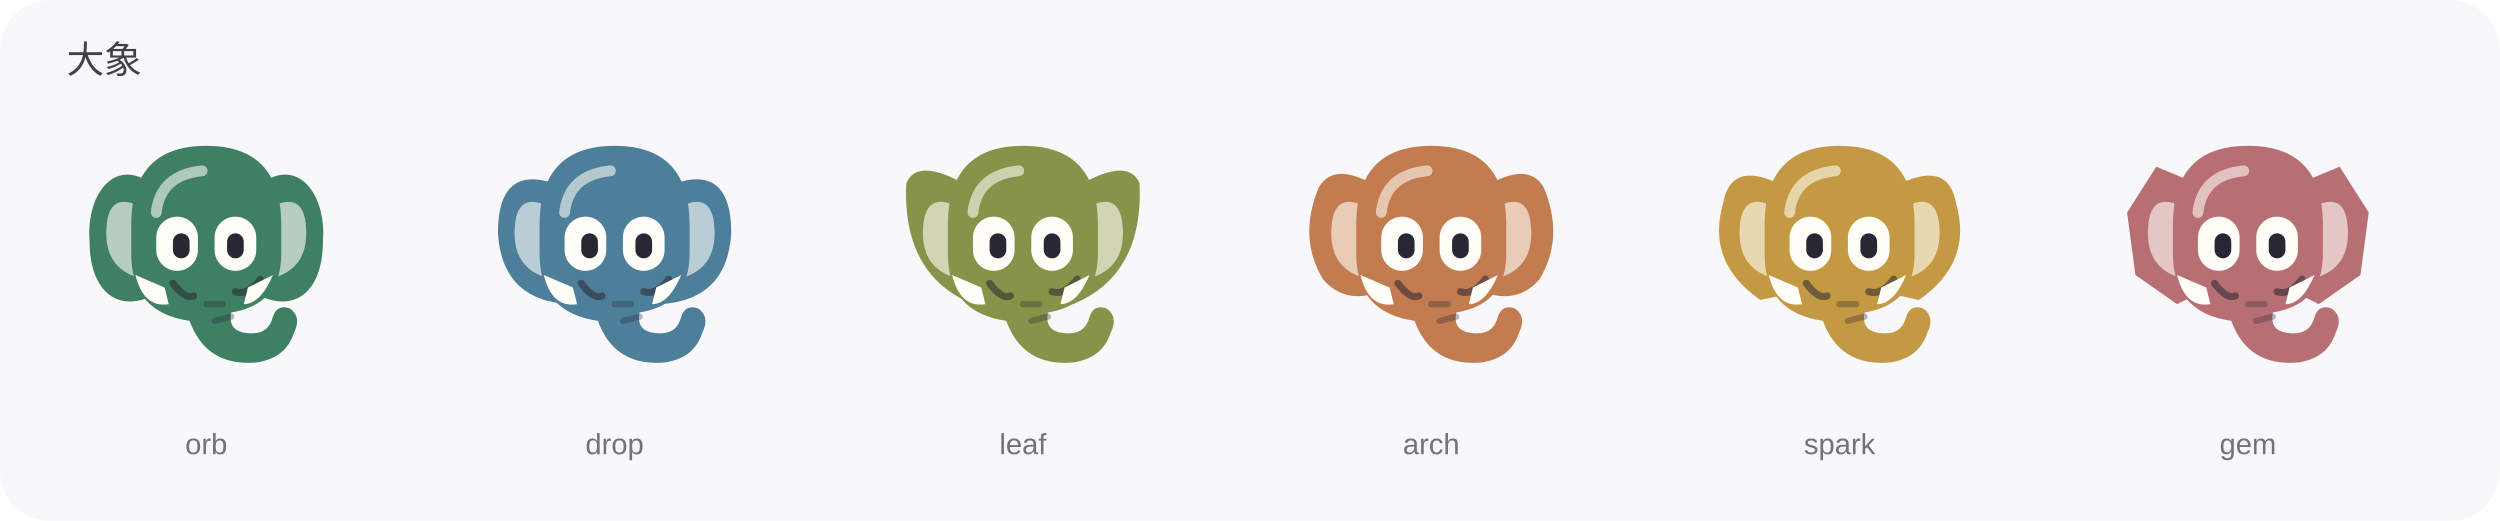
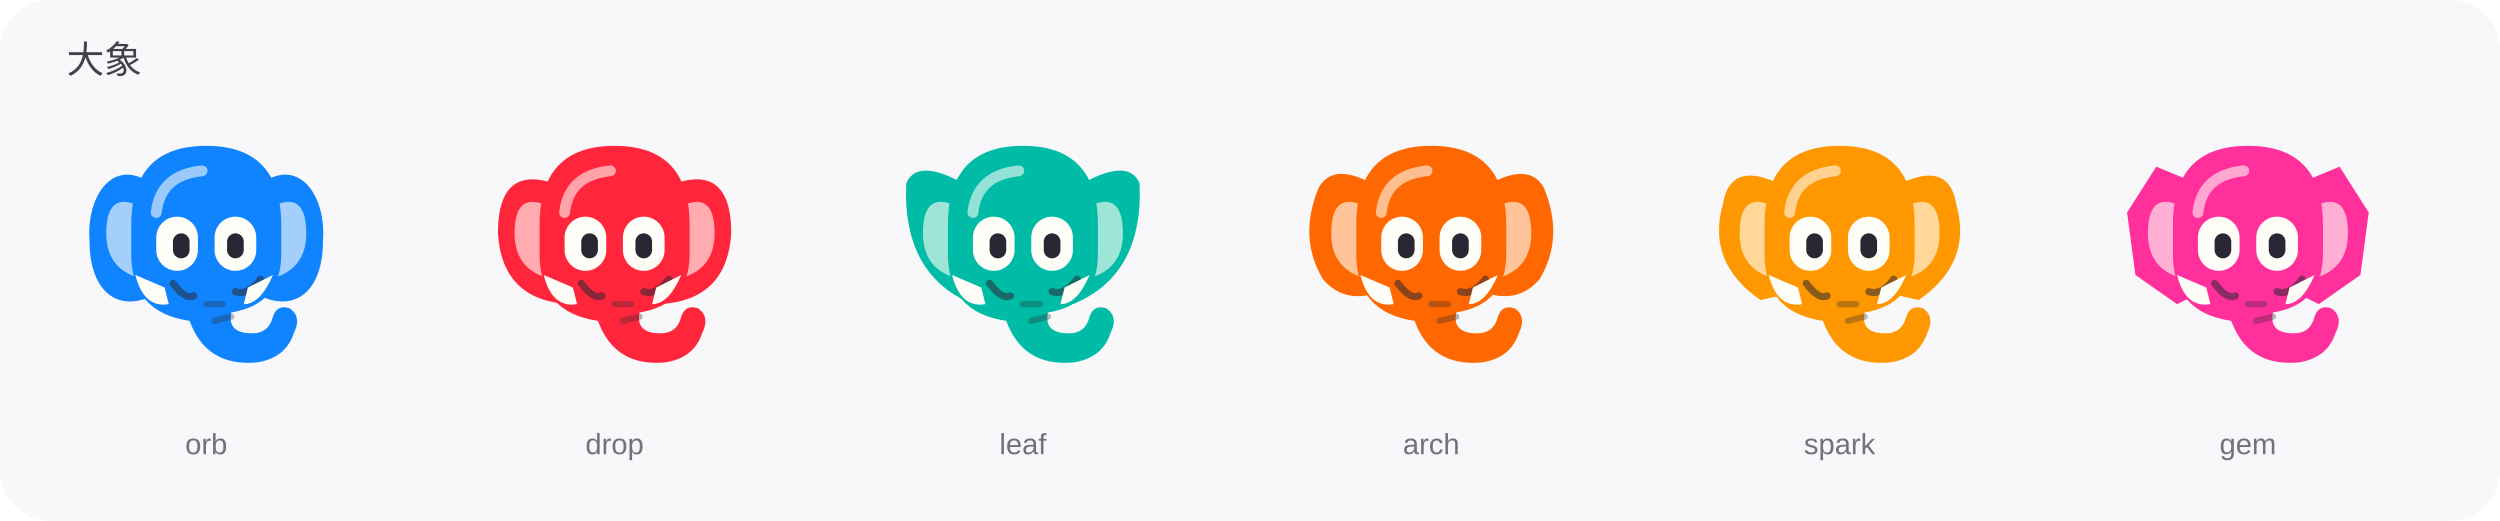
<svg xmlns="http://www.w3.org/2000/svg" width="1200" height="250" viewBox="0 0 1200 250">
  <rect width="1200" height="250" rx="24" fill="#f8f8fa" />
  <text x="32" y="35" fill="#41404b" font-family="Arial,PingFang SC,sans-serif" font-size="18">大象</text>
  <g transform="translate(35 54) scale(2)">
-     <path d="M21 19C11 9 3 19 4 31C4 43 11 49 21 43M43 19C53 9 61 19 60 31C60 43 53 49 43 43" fill="#3F7F64" />
+     <path d="M21 19C11 9 3 19 4 31C4 43 11 49 21 43M43 19C53 9 61 19 60 31C60 43 53 49 43 43" fill="#1084FE" />
    <path d="M17 23Q8 18 8 29Q8 38 17 40M47 23Q56 18 56 29Q56 38 47 40" fill="#fffdf7" opacity=".62" />
-     <path d="M32 8Q50 8 50 27V34Q50 46 38 48Q37 53 43 53Q47 53 48 49Q49 46 52 47Q55 49 53 53Q51 59 44 60Q32 61 28 50Q14 48 14 34V27Q14 8 32 8Z" fill="#3F7F64" />
+     <path d="M32 8Q50 8 50 27V34Q50 46 38 48Q37 53 43 53Q47 53 48 49Q49 46 52 47Q55 49 53 53Q51 59 44 60Q32 61 28 50Q14 48 14 34V27Q14 8 32 8Z" fill="#1084FE" />
    <path d="M20 24Q21 15 31 14" fill="none" stroke="#fffdf7" stroke-opacity=".58" stroke-width="2.6" stroke-linecap="round" />
    <g class="avatar-eyes" fill="#fffdf7">
      <rect x="20" y="25" width="10" height="13" rx="5" />
      <rect x="34" y="25" width="10" height="13" rx="5" />
      <rect x="24" y="29" width="4" height="6" rx="2" fill="#292733" />
      <rect x="37" y="29" width="4" height="6" rx="2" fill="#292733" />
    </g>
    <path d="M24 41Q27 45 29 44M39 43Q42 44 45 40" fill="none" stroke="#292733" opacity=".55" stroke-width="1.7" stroke-linecap="round" />
    <path d="M32 46L36 46M34 50L38 49" fill="none" stroke="#292733" opacity=".32" stroke-width="1.5" stroke-linecap="round" />
    <path d="M15 39Q17 47 23 46L22 42Z M48 39Q45 46 41 46L42 42Z" fill="#fffdf7" />
  </g>
  <text x="99" y="218" text-anchor="middle" fill="#72717c" font-family="Arial,sans-serif" font-size="14">orb</text>
  <g transform="translate(231 54) scale(2)">
-     <path d="M20 18Q4 11 4 29Q5 45 21 46M44 18Q60 11 60 29Q59 45 43 46" fill="#4D7F9A" />
+     <path d="M20 18Q4 11 4 29Q5 45 21 46M44 18Q60 11 60 29Q59 45 43 46" fill="#FF263C" />
    <path d="M17 23Q8 18 8 29Q8 38 17 40M47 23Q56 18 56 29Q56 38 47 40" fill="#fffdf7" opacity=".62" />
-     <path d="M32 8Q50 8 50 27V34Q50 46 38 48Q37 53 43 53Q47 53 48 49Q49 46 52 47Q55 49 53 53Q51 59 44 60Q32 61 28 50Q14 48 14 34V27Q14 8 32 8Z" fill="#4D7F9A" />
+     <path d="M32 8Q50 8 50 27V34Q50 46 38 48Q37 53 43 53Q47 53 48 49Q49 46 52 47Q55 49 53 53Q51 59 44 60Q32 61 28 50Q14 48 14 34V27Q14 8 32 8Z" fill="#FF263C" />
    <path d="M20 24Q21 15 31 14" fill="none" stroke="#fffdf7" stroke-opacity=".58" stroke-width="2.6" stroke-linecap="round" />
    <g class="avatar-eyes" fill="#fffdf7">
      <rect x="20" y="25" width="10" height="13" rx="5" />
      <rect x="34" y="25" width="10" height="13" rx="5" />
      <rect x="24" y="29" width="4" height="6" rx="2" fill="#292733" />
      <rect x="37" y="29" width="4" height="6" rx="2" fill="#292733" />
    </g>
    <path d="M24 41Q27 45 29 44M39 43Q42 44 45 40" fill="none" stroke="#292733" opacity=".55" stroke-width="1.7" stroke-linecap="round" />
    <path d="M32 46L36 46M34 50L38 49" fill="none" stroke="#292733" opacity=".32" stroke-width="1.5" stroke-linecap="round" />
    <path d="M15 39Q17 47 23 46L22 42Z M48 39Q45 46 41 46L42 42Z" fill="#fffdf7" />
  </g>
  <text x="295" y="218" text-anchor="middle" fill="#72717c" font-family="Arial,sans-serif" font-size="14">drop</text>
  <g transform="translate(427 54) scale(2)">
-     <path d="M21 19Q7 10 4 17Q3 39 20 46M43 19Q57 10 60 17Q61 39 44 46" fill="#879348" />
+     <path d="M21 19Q7 10 4 17Q3 39 20 46M43 19Q57 10 60 17Q61 39 44 46" fill="#00BCA6" />
    <path d="M17 23Q8 18 8 29Q8 38 17 40M47 23Q56 18 56 29Q56 38 47 40" fill="#fffdf7" opacity=".62" />
-     <path d="M32 8Q50 8 50 27V34Q50 46 38 48Q37 53 43 53Q47 53 48 49Q49 46 52 47Q55 49 53 53Q51 59 44 60Q32 61 28 50Q14 48 14 34V27Q14 8 32 8Z" fill="#879348" />
+     <path d="M32 8Q50 8 50 27V34Q50 46 38 48Q37 53 43 53Q47 53 48 49Q49 46 52 47Q55 49 53 53Q51 59 44 60Q32 61 28 50Q14 48 14 34V27Q14 8 32 8Z" fill="#00BCA6" />
    <path d="M20 24Q21 15 31 14" fill="none" stroke="#fffdf7" stroke-opacity=".58" stroke-width="2.6" stroke-linecap="round" />
    <g class="avatar-eyes" fill="#fffdf7">
      <rect x="20" y="25" width="10" height="13" rx="5" />
      <rect x="34" y="25" width="10" height="13" rx="5" />
      <rect x="24" y="29" width="4" height="6" rx="2" fill="#292733" />
      <rect x="37" y="29" width="4" height="6" rx="2" fill="#292733" />
    </g>
    <path d="M24 41Q27 45 29 44M39 43Q42 44 45 40" fill="none" stroke="#292733" opacity=".55" stroke-width="1.7" stroke-linecap="round" />
    <path d="M32 46L36 46M34 50L38 49" fill="none" stroke="#292733" opacity=".32" stroke-width="1.5" stroke-linecap="round" />
    <path d="M15 39Q17 47 23 46L22 42Z M48 39Q45 46 41 46L42 42Z" fill="#fffdf7" />
  </g>
  <text x="491" y="218" text-anchor="middle" fill="#72717c" font-family="Arial,sans-serif" font-size="14">leaf</text>
  <g transform="translate(623 54) scale(2)">
-     <path d="M21 19Q9 11 5 18Q0 30 6 40Q12 47 22 42M43 19Q55 11 59 18Q64 30 58 40Q52 47 42 42" fill="#C27C50" />
+     <path d="M21 19Q9 11 5 18Q0 30 6 40Q12 47 22 42M43 19Q55 11 59 18Q64 30 58 40Q52 47 42 42" fill="#FF6700" />
    <path d="M17 23Q8 18 8 29Q8 38 17 40M47 23Q56 18 56 29Q56 38 47 40" fill="#fffdf7" opacity=".62" />
-     <path d="M32 8Q50 8 50 27V34Q50 46 38 48Q37 53 43 53Q47 53 48 49Q49 46 52 47Q55 49 53 53Q51 59 44 60Q32 61 28 50Q14 48 14 34V27Q14 8 32 8Z" fill="#C27C50" />
+     <path d="M32 8Q50 8 50 27V34Q50 46 38 48Q37 53 43 53Q47 53 48 49Q49 46 52 47Q55 49 53 53Q51 59 44 60Q32 61 28 50Q14 48 14 34V27Q14 8 32 8Z" fill="#FF6700" />
    <path d="M20 24Q21 15 31 14" fill="none" stroke="#fffdf7" stroke-opacity=".58" stroke-width="2.6" stroke-linecap="round" />
    <g class="avatar-eyes" fill="#fffdf7">
      <rect x="20" y="25" width="10" height="13" rx="5" />
      <rect x="34" y="25" width="10" height="13" rx="5" />
      <rect x="24" y="29" width="4" height="6" rx="2" fill="#292733" />
      <rect x="37" y="29" width="4" height="6" rx="2" fill="#292733" />
    </g>
    <path d="M24 41Q27 45 29 44M39 43Q42 44 45 40" fill="none" stroke="#292733" opacity=".55" stroke-width="1.7" stroke-linecap="round" />
    <path d="M32 46L36 46M34 50L38 49" fill="none" stroke="#292733" opacity=".32" stroke-width="1.5" stroke-linecap="round" />
    <path d="M15 39Q17 47 23 46L22 42Z M48 39Q45 46 41 46L42 42Z" fill="#fffdf7" />
  </g>
  <text x="687" y="218" text-anchor="middle" fill="#72717c" font-family="Arial,sans-serif" font-size="14">arch</text>
  <g transform="translate(819 54) scale(2)">
-     <path d="M21 19Q6 10 4 22Q0 36 13 45L22 43M43 19Q58 10 60 22Q64 36 51 45L42 43" fill="#C39A43" />
+     <path d="M21 19Q6 10 4 22Q0 36 13 45L22 43M43 19Q58 10 60 22Q64 36 51 45L42 43" fill="#FF9800" />
    <path d="M17 23Q8 18 8 29Q8 38 17 40M47 23Q56 18 56 29Q56 38 47 40" fill="#fffdf7" opacity=".62" />
-     <path d="M32 8Q50 8 50 27V34Q50 46 38 48Q37 53 43 53Q47 53 48 49Q49 46 52 47Q55 49 53 53Q51 59 44 60Q32 61 28 50Q14 48 14 34V27Q14 8 32 8Z" fill="#C39A43" />
+     <path d="M32 8Q50 8 50 27V34Q50 46 38 48Q37 53 43 53Q47 53 48 49Q49 46 52 47Q55 49 53 53Q51 59 44 60Q32 61 28 50Q14 48 14 34V27Q14 8 32 8Z" fill="#FF9800" />
    <path d="M20 24Q21 15 31 14" fill="none" stroke="#fffdf7" stroke-opacity=".58" stroke-width="2.6" stroke-linecap="round" />
    <g class="avatar-eyes" fill="#fffdf7">
      <rect x="20" y="25" width="10" height="13" rx="5" />
      <rect x="34" y="25" width="10" height="13" rx="5" />
      <rect x="24" y="29" width="4" height="6" rx="2" fill="#292733" />
      <rect x="37" y="29" width="4" height="6" rx="2" fill="#292733" />
    </g>
    <path d="M24 41Q27 45 29 44M39 43Q42 44 45 40" fill="none" stroke="#292733" opacity=".55" stroke-width="1.7" stroke-linecap="round" />
    <path d="M32 46L36 46M34 50L38 49" fill="none" stroke="#292733" opacity=".32" stroke-width="1.5" stroke-linecap="round" />
    <path d="M15 39Q17 47 23 46L22 42Z M48 39Q45 46 41 46L42 42Z" fill="#fffdf7" />
  </g>
  <text x="883" y="218" text-anchor="middle" fill="#72717c" font-family="Arial,sans-serif" font-size="14">spark</text>
  <g transform="translate(1015 54) scale(2)">
-     <path d="M22 18L10 13L3 24L5 39L15 46L23 42M42 18L54 13L61 24L59 39L49 46L41 42" fill="#B86F74" />
+     <path d="M22 18L10 13L3 24L5 39L15 46L23 42M42 18L54 13L61 24L59 39L49 46L41 42" fill="#FF309B" />
    <path d="M17 23Q8 18 8 29Q8 38 17 40M47 23Q56 18 56 29Q56 38 47 40" fill="#fffdf7" opacity=".62" />
-     <path d="M32 8Q50 8 50 27V34Q50 46 38 48Q37 53 43 53Q47 53 48 49Q49 46 52 47Q55 49 53 53Q51 59 44 60Q32 61 28 50Q14 48 14 34V27Q14 8 32 8Z" fill="#B86F74" />
+     <path d="M32 8Q50 8 50 27V34Q50 46 38 48Q37 53 43 53Q47 53 48 49Q49 46 52 47Q55 49 53 53Q51 59 44 60Q32 61 28 50Q14 48 14 34V27Q14 8 32 8Z" fill="#FF309B" />
    <path d="M20 24Q21 15 31 14" fill="none" stroke="#fffdf7" stroke-opacity=".58" stroke-width="2.6" stroke-linecap="round" />
    <g class="avatar-eyes" fill="#fffdf7">
      <rect x="20" y="25" width="10" height="13" rx="5" />
      <rect x="34" y="25" width="10" height="13" rx="5" />
      <rect x="24" y="29" width="4" height="6" rx="2" fill="#292733" />
      <rect x="37" y="29" width="4" height="6" rx="2" fill="#292733" />
    </g>
    <path d="M24 41Q27 45 29 44M39 43Q42 44 45 40" fill="none" stroke="#292733" opacity=".55" stroke-width="1.7" stroke-linecap="round" />
    <path d="M32 46L36 46M34 50L38 49" fill="none" stroke="#292733" opacity=".32" stroke-width="1.5" stroke-linecap="round" />
    <path d="M15 39Q17 47 23 46L22 42Z M48 39Q45 46 41 46L42 42Z" fill="#fffdf7" />
  </g>
  <text x="1079" y="218" text-anchor="middle" fill="#72717c" font-family="Arial,sans-serif" font-size="14">gem</text>
</svg>
